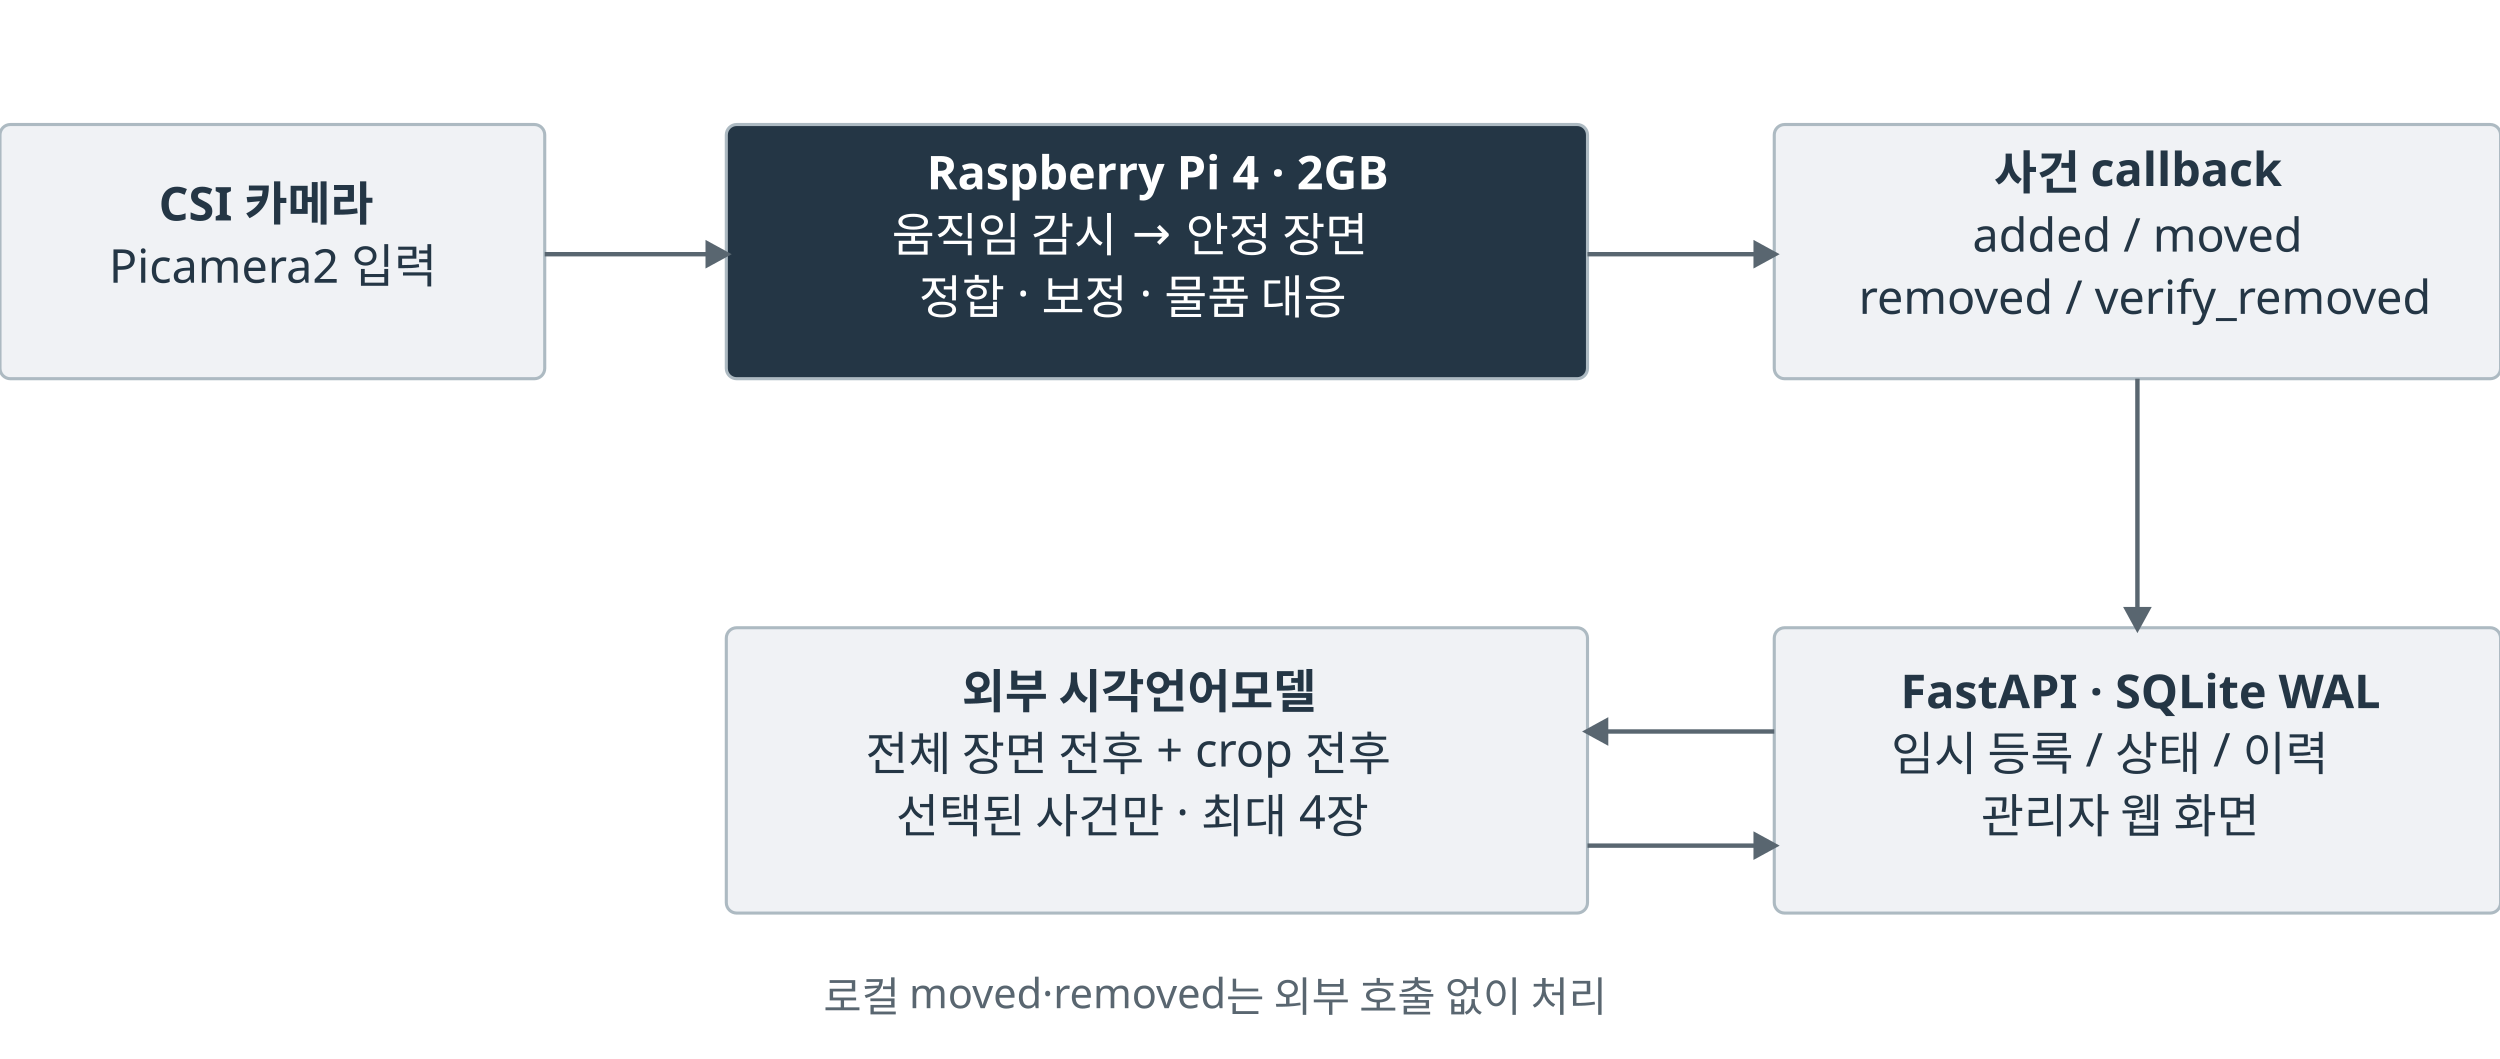
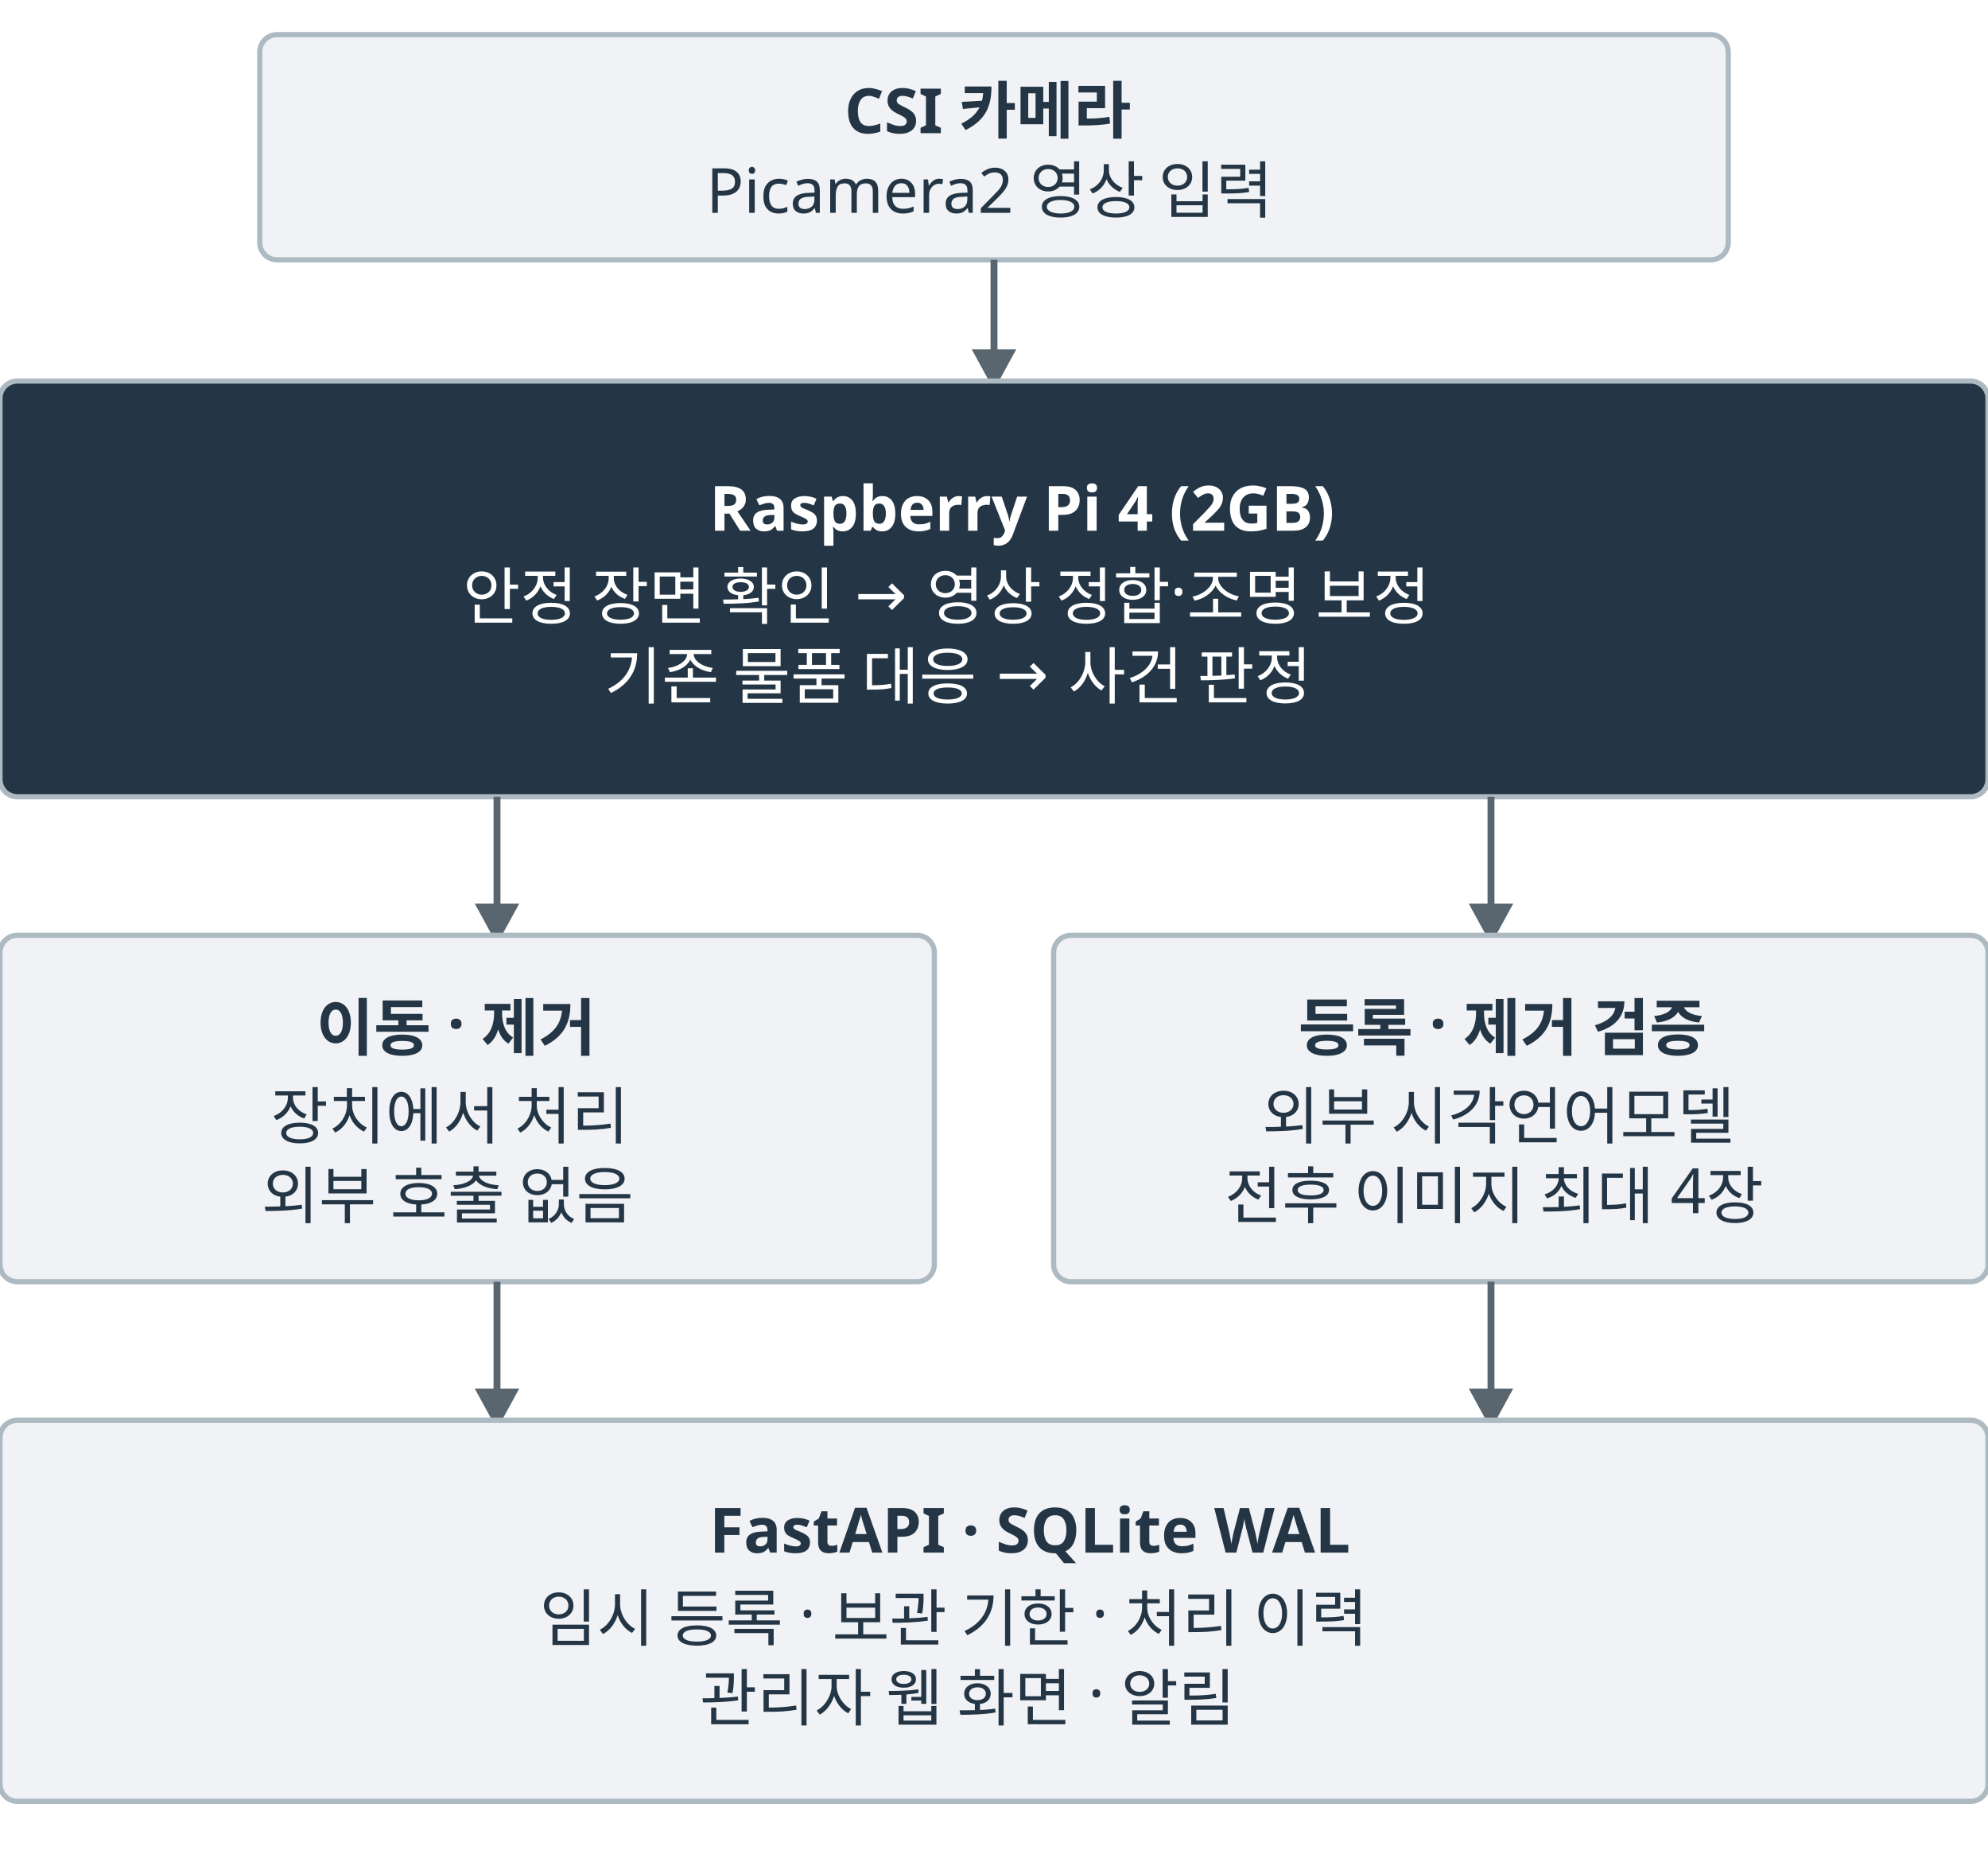
- <svg xmlns="http://www.w3.org/2000/svg" width="481.89" height="204" preserveAspectRatio="xMinYMin meet" viewBox="0 0 481 204" version="1.0" fill-rule="evenodd">
+ <svg xmlns="http://www.w3.org/2000/svg" width="229.606" height="214" preserveAspectRatio="xMinYMin meet" viewBox="0 0 229 214" version="1.0" fill-rule="evenodd">
  <clipPath id="clip">
-     <rect x="0" y="0" width="481.89" height="204" />
+     <rect x="0" y="0" width="229.606" height="214" />
  </clipPath>
-   <g id="group" transform="scale(1,-1) translate(0,-204)" style="clip-path: url(#clip)">
+   <g id="group" transform="scale(1,-1) translate(0,-214)" style="clip-path: url(#clip)">
    <g transform="">
-       <rect x="0" y="131" width="105" height="49" rx="2" ry="2" style="stroke: rgb(68%,73%,76%); stroke-linecap: butt; stroke-width: 0.6; fill: rgb(94%,95%,96%); fill-rule: evenodd;" />
-       <text x="30.602" y="161.5" style="font-family: Malgun Gothic; font-weight: bold; font-size: 9px;fill: rgb(14%,21%,27%); stroke:none;" transform="translate(0,323) scale(1,-1)">CSI 카메라</text>
-       <text x="20.998" y="149.5" style="font-family: Malgun Gothic; font-size: 9px;fill: rgb(14%,21%,27%); stroke:none;" transform="translate(0,299) scale(1,-1)">Picamera2 입력</text>
-       <rect x="140" y="131" width="166" height="49" rx="2" ry="2" style="stroke: rgb(68%,73%,76%); stroke-linecap: butt; stroke-width: 0.6; fill: rgb(14%,21%,27%); fill-rule: evenodd;" />
-       <text x="178.631" y="167.5" style="font-family: Malgun Gothic; font-weight: bold; font-size: 9px;fill: rgb(100%,100%,100%); stroke:none;" transform="translate(0,335) scale(1,-1)">Raspberry Pi 4 · 2GB</text>
-       <text x="171.896" y="155.5" style="font-family: Malgun Gothic; font-size: 9px;fill: rgb(100%,100%,100%); stroke:none;" transform="translate(0,311) scale(1,-1)">움직임 감시 → 안정 장면</text>
-       <text x="177.121" y="143.5" style="font-family: Malgun Gothic; font-size: 9px;fill: rgb(100%,100%,100%); stroke:none;" transform="translate(0,287) scale(1,-1)">정합 · 보정 · 물품 대응</text>
-       <rect x="342" y="131" width="140" height="49" rx="2" ry="2" style="stroke: rgb(68%,73%,76%); stroke-linecap: butt; stroke-width: 0.6; fill: rgb(94%,95%,96%); fill-rule: evenodd;" />
-       <text x="384.358" y="167.5" style="font-family: Malgun Gothic; font-weight: bold; font-size: 9px;fill: rgb(14%,21%,27%); stroke:none;" transform="translate(0,335) scale(1,-1)">사건 callback</text>
-       <text x="380.212" y="155.5" style="font-family: Malgun Gothic; font-size: 9px;fill: rgb(14%,21%,27%); stroke:none;" transform="translate(0,311) scale(1,-1)">added / moved</text>
-       <text x="358.268" y="143.5" style="font-family: Malgun Gothic; font-size: 9px;fill: rgb(14%,21%,27%); stroke:none;" transform="translate(0,287) scale(1,-1)">removed / verify_removed</text>
-       <path d="M 105,155 L 140,155 Z" style="stroke: rgb(35%,40%,44%); stroke-linecap: butt; stroke-width: 0.85;" />
-       <polygon points="140 155, 136.49 156.918, 136.49 153.082" style="stroke: rgb(35%,40%,44%); stroke-linecap: butt; stroke-width: 1; fill: rgb(35%,40%,44%); fill-rule: evenodd;" />
-       <path d="M 306,155 L 342,155 Z" style="stroke: rgb(35%,40%,44%); stroke-linecap: butt; stroke-width: 0.85;" />
-       <polygon points="342 155, 338.49 156.918, 338.49 153.082" style="stroke: rgb(35%,40%,44%); stroke-linecap: butt; stroke-width: 1; fill: rgb(35%,40%,44%); fill-rule: evenodd;" />
-       <rect x="342" y="28" width="140" height="55" rx="2" ry="2" style="stroke: rgb(68%,73%,76%); stroke-linecap: butt; stroke-width: 0.6; fill: rgb(94%,95%,96%); fill-rule: evenodd;" />
-       <text x="366.339" y="67.5" style="font-family: Malgun Gothic; font-weight: bold; font-size: 9px;fill: rgb(14%,21%,27%); stroke:none;" transform="translate(0,135) scale(1,-1)">FastAPI · SQLite WAL</text>
-       <text x="364.526" y="55.5" style="font-family: Malgun Gothic; font-size: 9px;fill: rgb(14%,21%,27%); stroke:none;" transform="translate(0,111) scale(1,-1)">임시 등록 / 상태 / 이력</text>
-       <text x="381.836" y="43.5" style="font-family: Malgun Gothic; font-size: 9px;fill: rgb(14%,21%,27%); stroke:none;" transform="translate(0,87) scale(1,-1)">관리자 웹 화면</text>
-       <path d="M 412,131 L 412,83 Z" style="stroke: rgb(35%,40%,44%); stroke-linecap: butt; stroke-width: 0.85;" />
-       <polygon points="412 83, 413.918 86.51, 410.082 86.51" style="stroke: rgb(35%,40%,44%); stroke-linecap: butt; stroke-width: 1; fill: rgb(35%,40%,44%); fill-rule: evenodd;" />
-       <rect x="140" y="28" width="166" height="55" rx="2" ry="2" style="stroke: rgb(68%,73%,76%); stroke-linecap: butt; stroke-width: 0.6; fill: rgb(94%,95%,96%); fill-rule: evenodd;" />
-       <text x="185.418" y="67.5" style="font-family: Malgun Gothic; font-weight: bold; font-size: 9px;fill: rgb(14%,21%,27%); stroke:none;" transform="translate(0,135) scale(1,-1)">외부 시각언어모델</text>
-       <text x="166.82" y="55.5" style="font-family: Malgun Gothic; font-size: 9px;fill: rgb(14%,21%,27%); stroke:none;" transform="translate(0,111) scale(1,-1)">전체 장면 전후 + crop 전후</text>
-       <text x="172.709" y="43.5" style="font-family: Malgun Gothic; font-size: 9px;fill: rgb(14%,21%,27%); stroke:none;" transform="translate(0,87) scale(1,-1)">선택된 사건만 · 최대 4장</text>
-       <path d="M 342,63 L 306,63 Z" style="stroke: rgb(35%,40%,44%); stroke-linecap: butt; stroke-width: 0.85;" />
-       <polygon points="306 63, 309.51 61.082, 309.51 64.918" style="stroke: rgb(35%,40%,44%); stroke-linecap: butt; stroke-width: 1; fill: rgb(35%,40%,44%); fill-rule: evenodd;" />
-       <path d="M 306,41 L 342,41 Z" style="stroke: rgb(35%,40%,44%); stroke-linecap: butt; stroke-width: 0.85;" />
-       <polygon points="342 41, 338.49 42.918, 338.49 39.082" style="stroke: rgb(35%,40%,44%); stroke-linecap: butt; stroke-width: 1; fill: rgb(35%,40%,44%); fill-rule: evenodd;" />
-       <text x="158.711" y="9" style="font-family: Malgun Gothic; font-size: 8px;fill: rgb(35%,40%,44%); stroke:none;" transform="translate(0,18) scale(1,-1)">로컬 moved·removed는 외부 호출 없이 처리</text>
+       <rect x="30" y="184" width="169.606" height="26" rx="2" ry="2" style="stroke: rgb(68%,73%,76%); stroke-linecap: butt; stroke-width: 0.6; fill: rgb(94%,95%,96%); fill-rule: evenodd;" />
+       <text x="97.531" y="199.38" style="font-family: Malgun Gothic; font-weight: bold; font-size: 7.2px;fill: rgb(14%,21%,27%); stroke:none;" transform="translate(0,398) scale(1,-1)">CSI 카메라</text>
+       <text x="81.563" y="189.58" style="font-family: Malgun Gothic; font-size: 7.2px;fill: rgb(14%,21%,27%); stroke:none;" transform="translate(0,379) scale(1,-1)">Picamera2 영상 입력</text>
+       <path d="M 114.803,184 L 114.803,170 Z" style="stroke: rgb(35%,40%,44%); stroke-linecap: butt; stroke-width: 0.8;" />
+       <polygon points="114.803 170, 116.529 173.159, 113.077 173.159" style="stroke: rgb(35%,40%,44%); stroke-linecap: butt; stroke-width: 1; fill: rgb(35%,40%,44%); fill-rule: evenodd;" />
+       <rect x="0" y="122" width="229.606" height="48" rx="2" ry="2" style="stroke: rgb(68%,73%,76%); stroke-linecap: butt; stroke-width: 0.6; fill: rgb(14%,21%,27%); fill-rule: evenodd;" />
+       <text x="81.939" y="153.28" style="font-family: Malgun Gothic; font-weight: bold; font-size: 7.2px;fill: rgb(100%,100%,100%); stroke:none;" transform="translate(0,306) scale(1,-1)">Raspberry Pi 4 (2GB)</text>
+       <text x="53.466" y="143.48" style="font-family: Malgun Gothic; font-size: 7.2px;fill: rgb(100%,100%,100%); stroke:none;" transform="translate(0,286) scale(1,-1)">안정 장면 확인 → 영상 정합·조명 보정</text>
+       <text x="69.807" y="133.68" style="font-family: Malgun Gothic; font-size: 7.2px;fill: rgb(100%,100%,100%); stroke:none;" transform="translate(0,267) scale(1,-1)">기존 물품 대응 → 사건 판정</text>
+       <path d="M 57.402,122 L 57.402,106 Z" style="stroke: rgb(35%,40%,44%); stroke-linecap: butt; stroke-width: 0.8;" />
+       <polygon points="57.402 106, 59.128 109.159, 55.676 109.159" style="stroke: rgb(35%,40%,44%); stroke-linecap: butt; stroke-width: 1; fill: rgb(35%,40%,44%); fill-rule: evenodd;" />
+       <path d="M 172.205,122 L 172.205,106 Z" style="stroke: rgb(35%,40%,44%); stroke-linecap: butt; stroke-width: 0.8;" />
+       <polygon points="172.205 106, 173.931 109.159, 170.479 109.159" style="stroke: rgb(35%,40%,44%); stroke-linecap: butt; stroke-width: 1; fill: rgb(35%,40%,44%); fill-rule: evenodd;" />
+       <rect x="0" y="66" width="107.915" height="40" rx="2" ry="2" style="stroke: rgb(68%,73%,76%); stroke-linecap: butt; stroke-width: 0.6; fill: rgb(94%,95%,96%); fill-rule: evenodd;" />
+       <text x="36.538" y="93.28" style="font-family: Malgun Gothic; font-weight: bold; font-size: 7.2px;fill: rgb(14%,21%,27%); stroke:none;" transform="translate(0,186) scale(1,-1)">이동 · 제거</text>
+       <text x="31.278" y="83.48" style="font-family: Malgun Gothic; font-size: 7.2px;fill: rgb(14%,21%,27%); stroke:none;" transform="translate(0,166) scale(1,-1)">장치에서 처리</text>
+       <text x="30.199" y="73.68" style="font-family: Malgun Gothic; font-size: 7.2px;fill: rgb(14%,21%,27%); stroke:none;" transform="translate(0,147) scale(1,-1)">외부 호출 없음</text>
+       <rect x="121.691" y="66" width="107.915" height="40" rx="2" ry="2" style="stroke: rgb(68%,73%,76%); stroke-linecap: butt; stroke-width: 0.6; fill: rgb(94%,95%,96%); fill-rule: evenodd;" />
+       <text x="149.95" y="93.28" style="font-family: Malgun Gothic; font-weight: bold; font-size: 7.2px;fill: rgb(14%,21%,27%); stroke:none;" transform="translate(0,186) scale(1,-1)">등록 · 제거 검증</text>
+       <text x="145.77" y="83.48" style="font-family: Malgun Gothic; font-size: 7.2px;fill: rgb(14%,21%,27%); stroke:none;" transform="translate(0,166) scale(1,-1)">외부 시각언어모델</text>
+       <text x="141.452" y="73.68" style="font-family: Malgun Gothic; font-size: 7.2px;fill: rgb(14%,21%,27%); stroke:none;" transform="translate(0,147) scale(1,-1)">전후 이미지 최대 4장</text>
+       <path d="M 57.402,66 L 57.402,50 Z" style="stroke: rgb(35%,40%,44%); stroke-linecap: butt; stroke-width: 0.8;" />
+       <polygon points="57.402 50, 59.128 53.159, 55.676 53.159" style="stroke: rgb(35%,40%,44%); stroke-linecap: butt; stroke-width: 1; fill: rgb(35%,40%,44%); fill-rule: evenodd;" />
+       <path d="M 172.205,66 L 172.205,50 Z" style="stroke: rgb(35%,40%,44%); stroke-linecap: butt; stroke-width: 0.8;" />
+       <polygon points="172.205 50, 173.931 53.159, 170.479 53.159" style="stroke: rgb(35%,40%,44%); stroke-linecap: butt; stroke-width: 1; fill: rgb(35%,40%,44%); fill-rule: evenodd;" />
+       <rect x="0" y="6" width="229.606" height="44" rx="2" ry="2" style="stroke: rgb(68%,73%,76%); stroke-linecap: butt; stroke-width: 0.6; fill: rgb(94%,95%,96%); fill-rule: evenodd;" />
+       <text x="81.936" y="35.28" style="font-family: Malgun Gothic; font-weight: bold; font-size: 7.2px;fill: rgb(14%,21%,27%); stroke:none;" transform="translate(0,70) scale(1,-1)">FastAPI · SQLite WAL</text>
+       <text x="62.325" y="25.48" style="font-family: Malgun Gothic; font-size: 7.2px;fill: rgb(14%,21%,27%); stroke:none;" transform="translate(0,50) scale(1,-1)">임시 등록 · 보관 기한 · 처리 이력</text>
+       <text x="80.825" y="15.68" style="font-family: Malgun Gothic; font-size: 7.2px;fill: rgb(14%,21%,27%); stroke:none;" transform="translate(0,31) scale(1,-1)">관리자 웹 화면 · 알림</text>
    </g>
  </g>
</svg>
